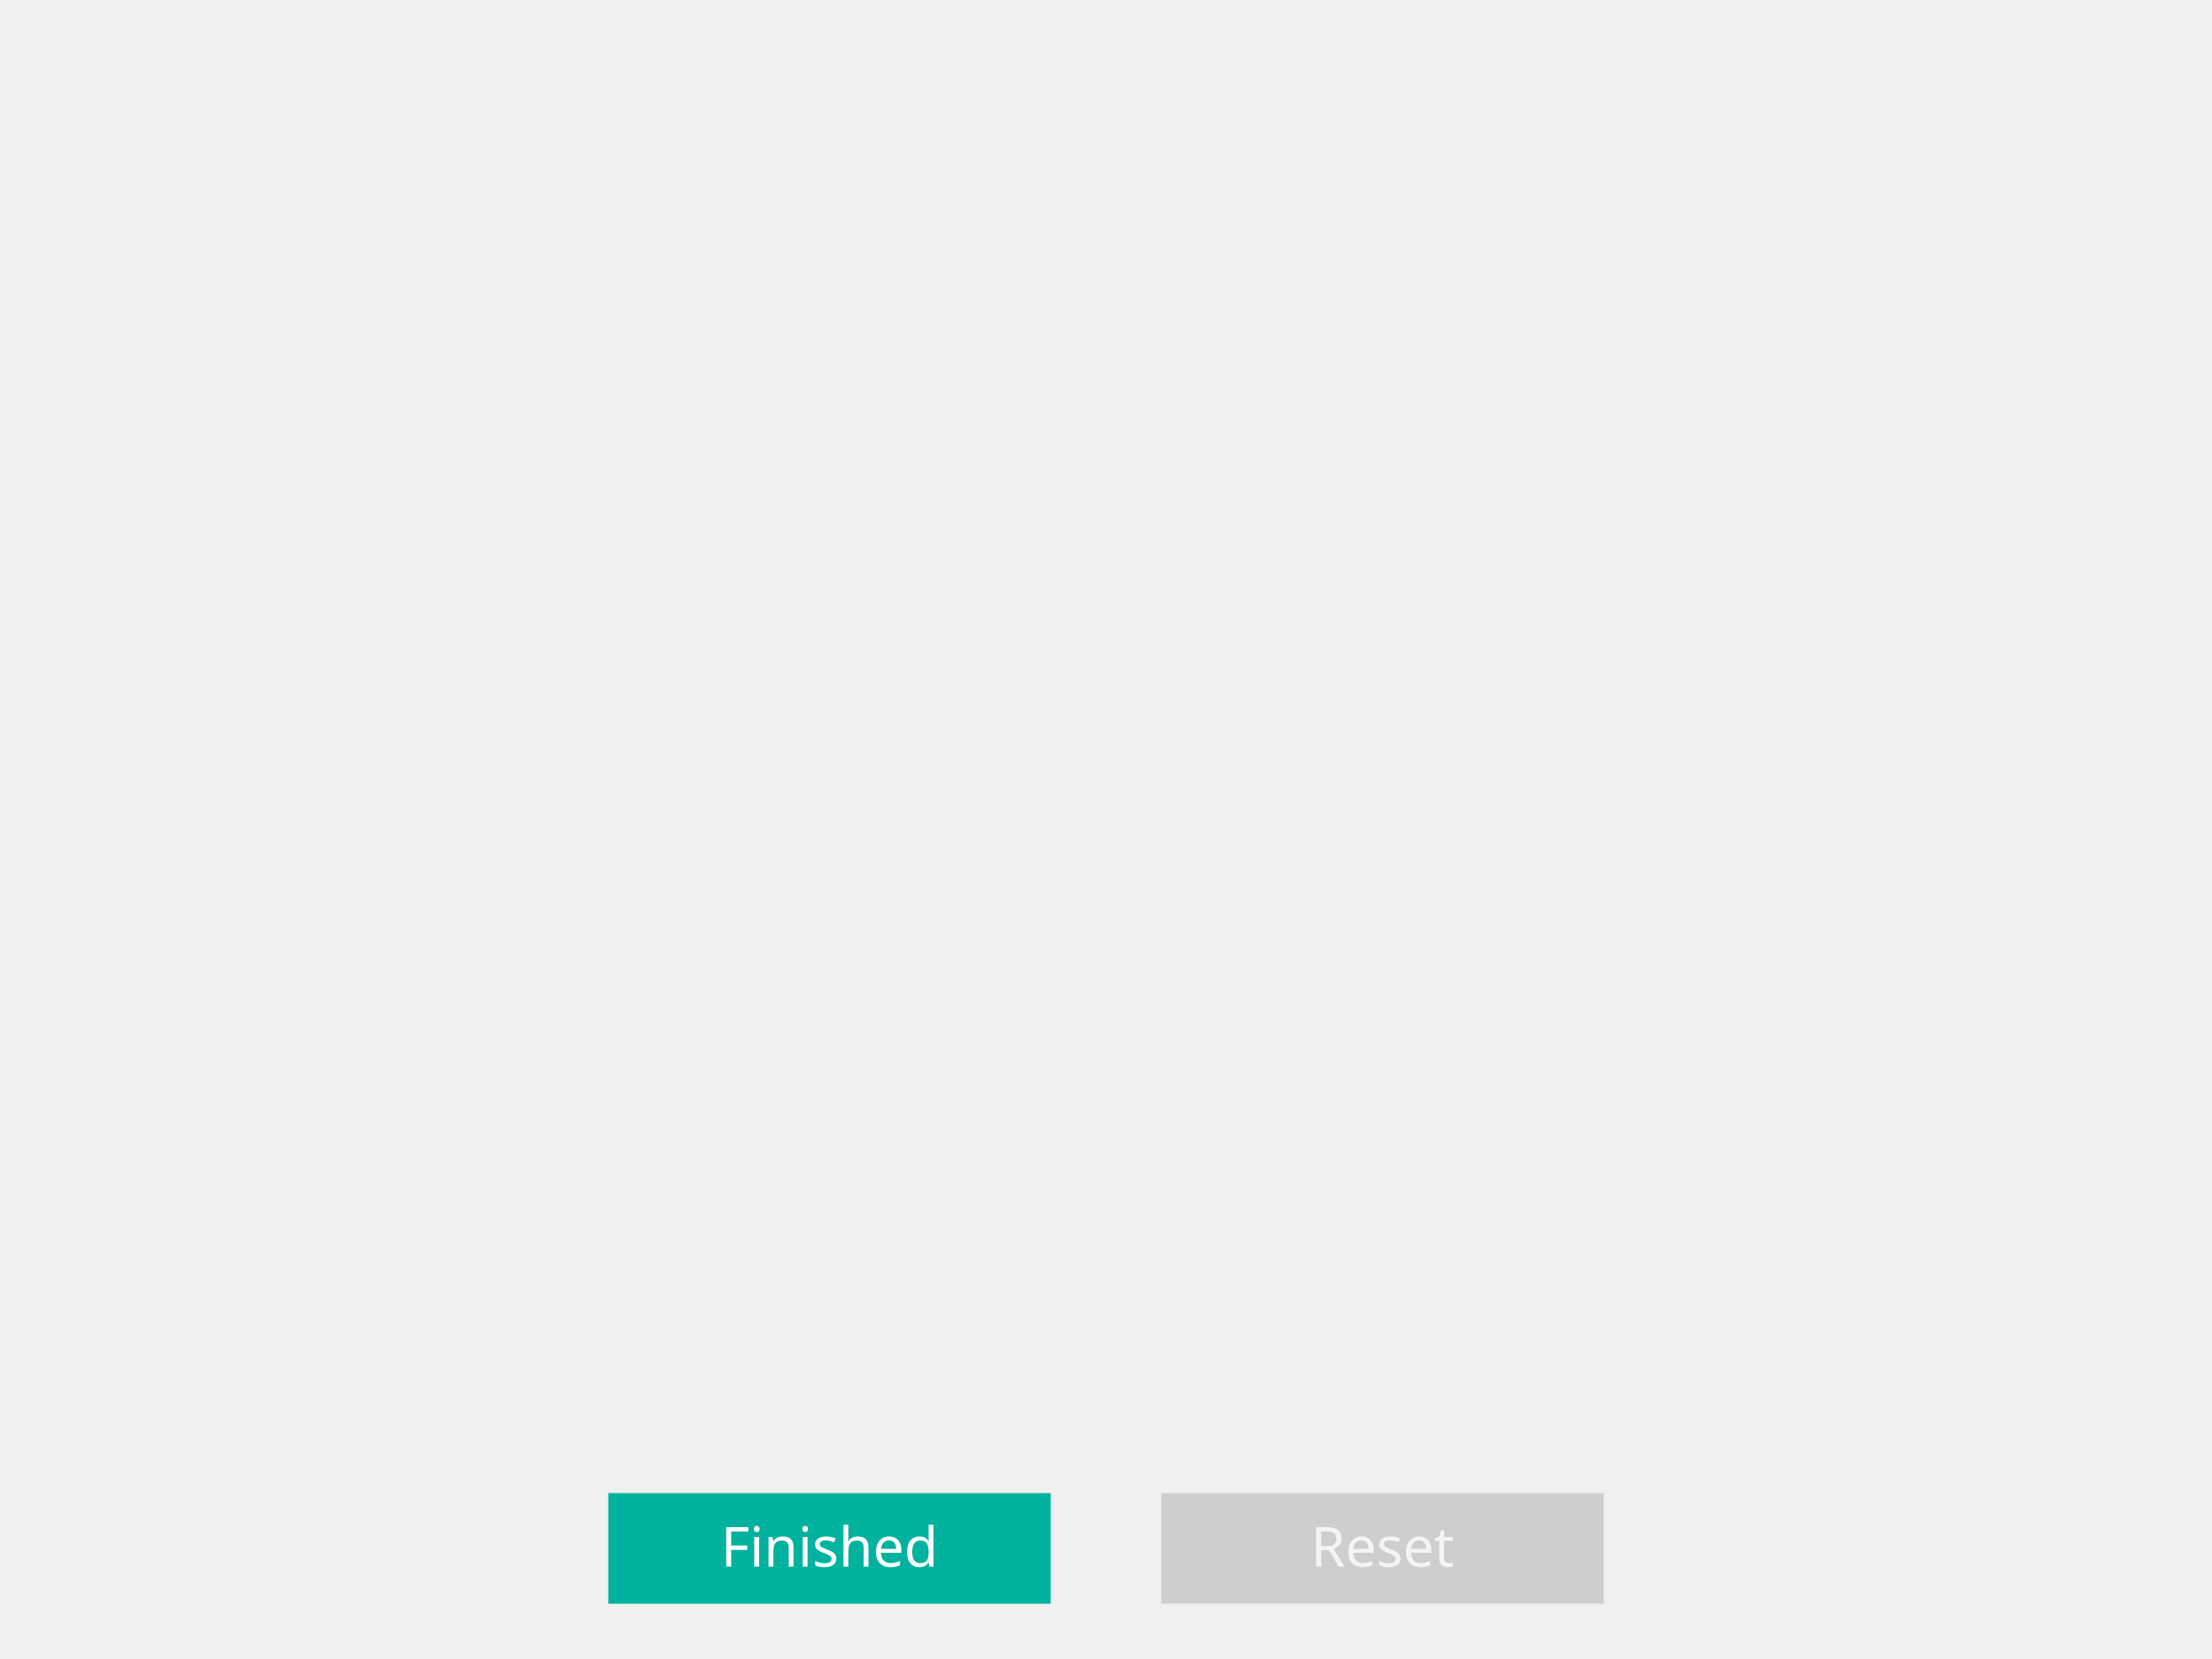
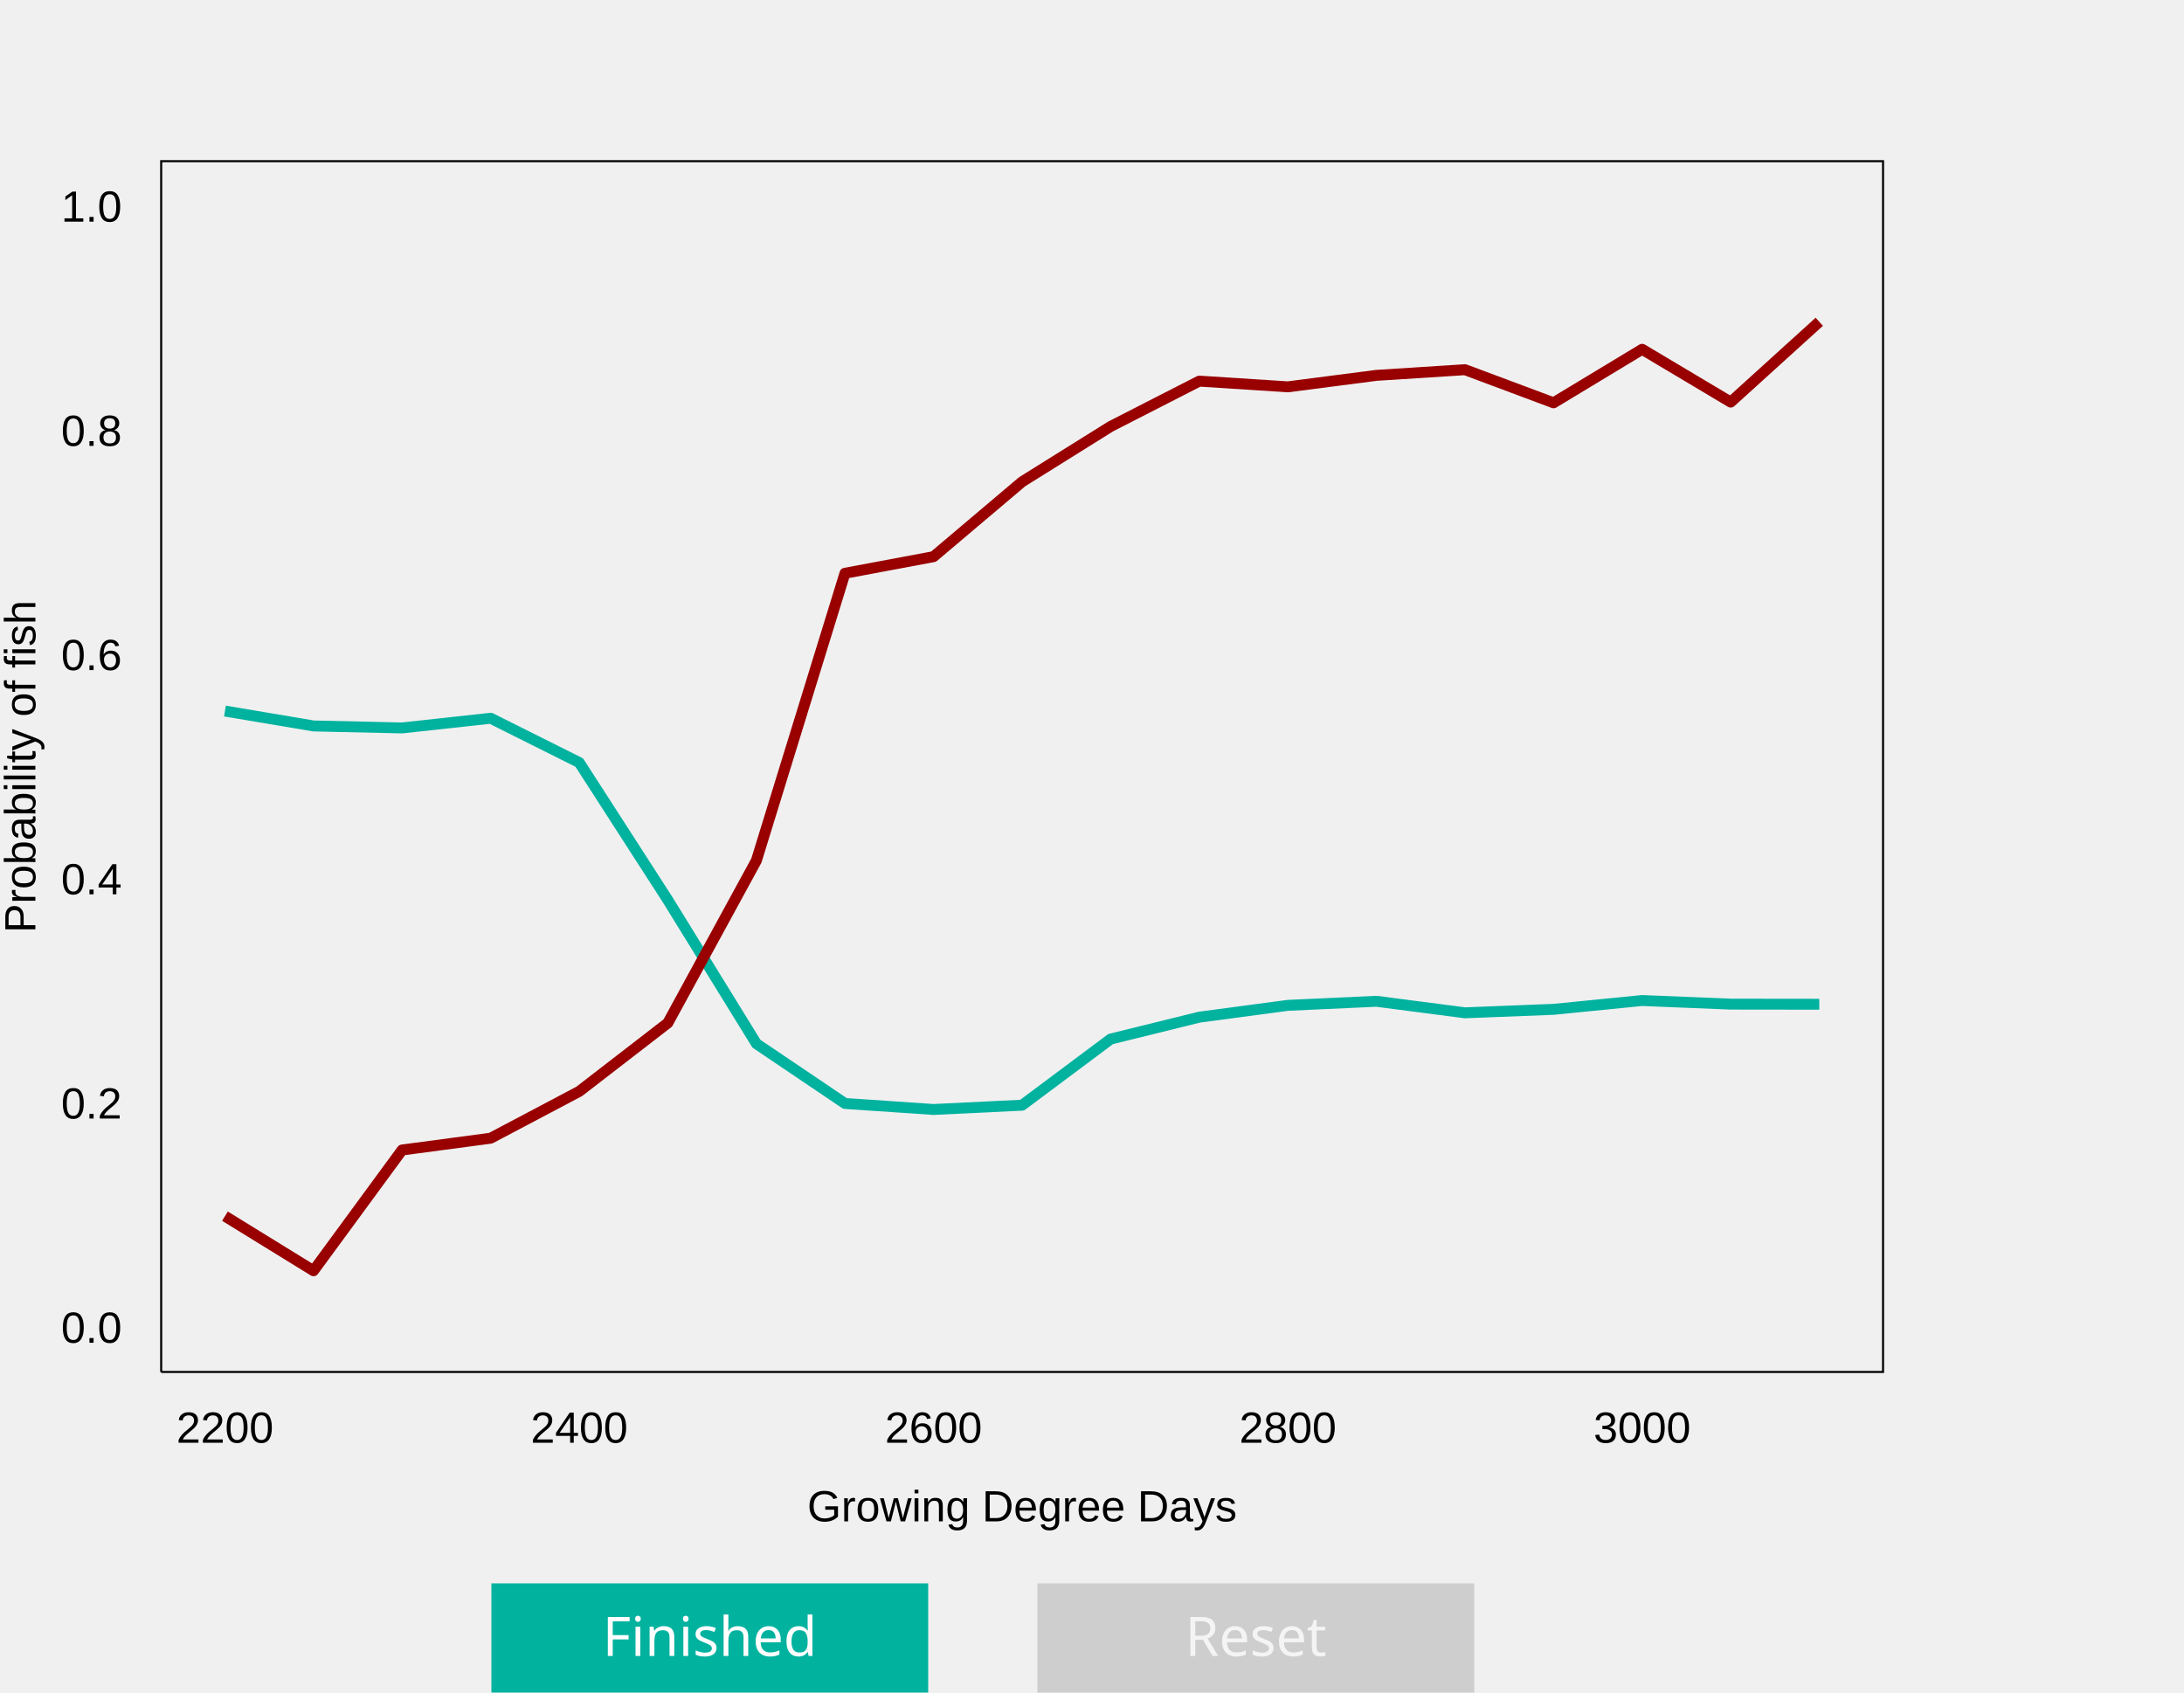
- <svg xmlns="http://www.w3.org/2000/svg" version="1.1" width="800" height="600">
+ <svg xmlns="http://www.w3.org/2000/svg" version="1.1" width="800" height="620">
  <style>
		text {
		  font-size: 20px;
		  cursor: default;
		  font-family: Tahoma, Geneva, sans-serif;
- 		}
- 		.noselect {
		  -webkit-touch-callout: none; /* iOS Safari */
		  -webkit-user-select: none;   /* Chrome/Safari/Opera */
		  -khtml-user-select: none;    /* Konqueror */
		  -moz-user-select: none;      /* Firefox */
		  -ms-user-select: none;       /* Internet Explorer/Edge */
		  user-select: none;           /* Non-prefixed version, currently
		                                  not supported by any browser */
+ 		}
+ 		.noselect {
+ 	  -webkit-touch-callout: none; /* iOS Safari */
+ 	  -webkit-user-select: none;   /* Chrome/Safari/Opera */
+ 	  -khtml-user-select: none;    /* Konqueror */
+ 	  -moz-user-select: none;      /* Firefox */
+ 	  -ms-user-select: none;       /* Internet Explorer/Edge */
+ 	  user-select: none;           /* Non-prefixed version, currently
+ 	                                  not supported by any browser */
		}
    .hidden {
      opacity:0.0;
    }  
    .disabled {
      opacity:0.3;
      cursor: default;
      pointer-events: none
    }
    .enabled {
      opacity:1.0;
      cursor: pointer;
    }
    
		.moveable{
			cursor: pointer;	
		}
		.locked {
			cursor: default;	
		}
    </style>
+   <g id="modeled-data">
+     <polyline points="82.40,260.46 114.84,265.92 147.29,266.65 179.73,263.10 212.18,279.33 244.62,329.67 277.07,382.31 309.51,404.21 341.96,406.41 374.40,404.84 406.84,380.61 439.29,372.60 471.73,368.27 504.18,366.78 536.62,371.00 569.07,369.73 601.51,366.50 633.96,367.82 666.40,367.86 " stroke-width="4" clip-path="url(#cp1)" fill="none" stroke="#01b29F" stroke-linejoin="round" id="wally-real" />
+     <defs>
+       <clipPath id="cp2">
+         <rect x="0.00" y="0.00" width="720.00" height="576.00" />
+       </clipPath>
+     </defs>
+     <line x1="82.40" y1="502.56" x2="601.51" y2="502.56" style="stroke-width: 0.75;" clip-path="url(#cp2)" />
+     <line x1="82.40" y1="502.56" x2="82.40" y2="509.76" style="stroke-width: 0.75;" clip-path="url(#cp2)" />
+     <line x1="212.18" y1="502.56" x2="212.18" y2="509.76" style="stroke-width: 0.75;" clip-path="url(#cp2)" />
+     <line x1="341.96" y1="502.56" x2="341.96" y2="509.76" style="stroke-width: 0.75;" clip-path="url(#cp2)" />
+     <line x1="471.73" y1="502.56" x2="471.73" y2="509.76" style="stroke-width: 0.75;" clip-path="url(#cp2)" />
+     <line x1="601.51" y1="502.56" x2="601.51" y2="509.76" style="stroke-width: 0.75;" clip-path="url(#cp2)" />
+     <g clip-path="url(#cp2)">
+       <text x="64.60" y="528.48" style="font-size: 12.00pt; font-family: Arial;">2200</text>
+     </g>
+     <g clip-path="url(#cp2)">
+       <text x="194.38" y="528.48" style="font-size: 12.00pt; font-family: Arial;">2400</text>
+     </g>
+     <g clip-path="url(#cp2)">
+       <text x="324.16" y="528.48" style="font-size: 12.00pt; font-family: Arial;">2600</text>
+     </g>
+     <g clip-path="url(#cp2)">
+       <text x="453.94" y="528.48" style="font-size: 12.00pt; font-family: Arial;">2800</text>
+     </g>
+     <g clip-path="url(#cp2)">
+       <text x="583.71" y="528.48" style="font-size: 12.00pt; font-family: Arial;">3000</text>
+     </g>
+     <line x1="59.04" y1="486.13" x2="59.04" y2="75.47" style="stroke-width: 0.75;" clip-path="url(#cp2)" />
+     <line x1="59.04" y1="486.13" x2="51.84" y2="486.13" style="stroke-width: 0.75;" clip-path="url(#cp2)" />
+     <line x1="59.04" y1="404.00" x2="51.84" y2="404.00" style="stroke-width: 0.75;" clip-path="url(#cp2)" />
+     <line x1="59.04" y1="321.87" x2="51.84" y2="321.87" style="stroke-width: 0.75;" clip-path="url(#cp2)" />
+     <line x1="59.04" y1="239.73" x2="51.84" y2="239.73" style="stroke-width: 0.75;" clip-path="url(#cp2)" />
+     <line x1="59.04" y1="157.60" x2="51.84" y2="157.60" style="stroke-width: 0.75;" clip-path="url(#cp2)" />
+     <line x1="59.04" y1="75.47" x2="51.84" y2="75.47" style="stroke-width: 0.75;" clip-path="url(#cp2)" />
+     <g clip-path="url(#cp2)">
+       <text x="22.40" y="491.86" style="font-size: 12.00pt; font-family: Arial;">0.0</text>
+     </g>
+     <g clip-path="url(#cp2)">
+       <text x="22.40" y="409.73" style="font-size: 12.00pt; font-family: Arial;">0.2</text>
+     </g>
+     <g clip-path="url(#cp2)">
+       <text x="22.40" y="327.59" style="font-size: 12.00pt; font-family: Arial;">0.4</text>
+     </g>
+     <g clip-path="url(#cp2)">
+       <text x="22.40" y="245.46" style="font-size: 12.00pt; font-family: Arial;">0.6</text>
+     </g>
+     <g clip-path="url(#cp2)">
+       <text x="22.40" y="163.33" style="font-size: 12.00pt; font-family: Arial;">0.8</text>
+     </g>
+     <g clip-path="url(#cp2)">
+       <text x="22.40" y="81.19" style="font-size: 12.00pt; font-family: Arial;">1.0</text>
+     </g>
+     <polyline points="59.04,502.56 689.76,502.56 689.76,59.04 59.04,59.04 59.04,502.56 " style="stroke-width: 0.75;" clip-path="url(#cp2)" fill="none" stroke="black" />
+     <g clip-path="url(#cp2)">
+       <text x="295.70" y="557.28" style="font-size: 12.00pt; font-family: Arial;">Growing Degree Days</text>
+     </g>
+     <g clip-path="url(#cp2)">
+       <text transform="translate(12.96,341.72) rotate(-90)" style="font-size: 12.00pt; font-family: Arial;">Probability of fish</text>
+     </g>
+     <defs>
+       <clipPath id="cp3">
+         <rect x="59.04" y="59.04" width="630.72" height="443.52" />
+       </clipPath>
+     </defs>
+     <polyline points="82.40,445.49 114.84,465.48 147.29,421.25 179.73,416.93 212.18,399.78 244.62,374.73 277.07,315.21 309.51,209.99 341.96,203.91 374.40,176.47 406.84,156.21 439.29,139.61 471.73,141.70 504.18,137.50 536.62,135.42 569.07,147.55 601.51,127.95 633.96,147.29 666.40,117.87 " stroke-width="4" stroke="#990000" clip-path="url(#cp3)" stroke-linejoin="round" fill="none" id="bass-real" />
+   </g>
  <g id="domain-boxes" opacity="0" />
-   <path fill="none" stroke="red" stroke-width="3" id="wally-line" />
-   <path fill="none" stroke="#01b29F" stroke-width="3" id="bass-line" />
-   <g id="wally-dots" fill="red" />
-   <g id="bass-dots" fill="#01b29F" />
-   <g id="buttons" transform="translate(400,540)">
+   <path fill="none" stroke="#01b29F" stroke-width="3" id="wally-line" />
+   <path fill="none" stroke="#990000" stroke-width="3" id="bass-line" />
+   <g id="wally-dots" fill="#01b29F" />
+   <g id="bass-dots" fill="#990000" />
+   <g id="buttons" transform="translate(360,580)">
    <g id="im-done" transform="translate(-180,0)">
      <rect width="160" height="40" fill="#01b29F" />
      <text y="20" x="80" dy="0.33em" text-anchor="middle" class="noselect" fill="white">Finished</text>
      <rect width="160" height="40" opacity="0" />
    </g>
    <g id="start-over" transform="translate(20,0)" class="disabled">
      <rect width="160" height="40" fill="grey" />
      <text y="20" x="80" dy="0.33em" text-anchor="middle" class="noselect" fill="white">Reset</text>
      <rect width="160" height="40" opacity="0" />
    </g>
  </g>
</svg>
